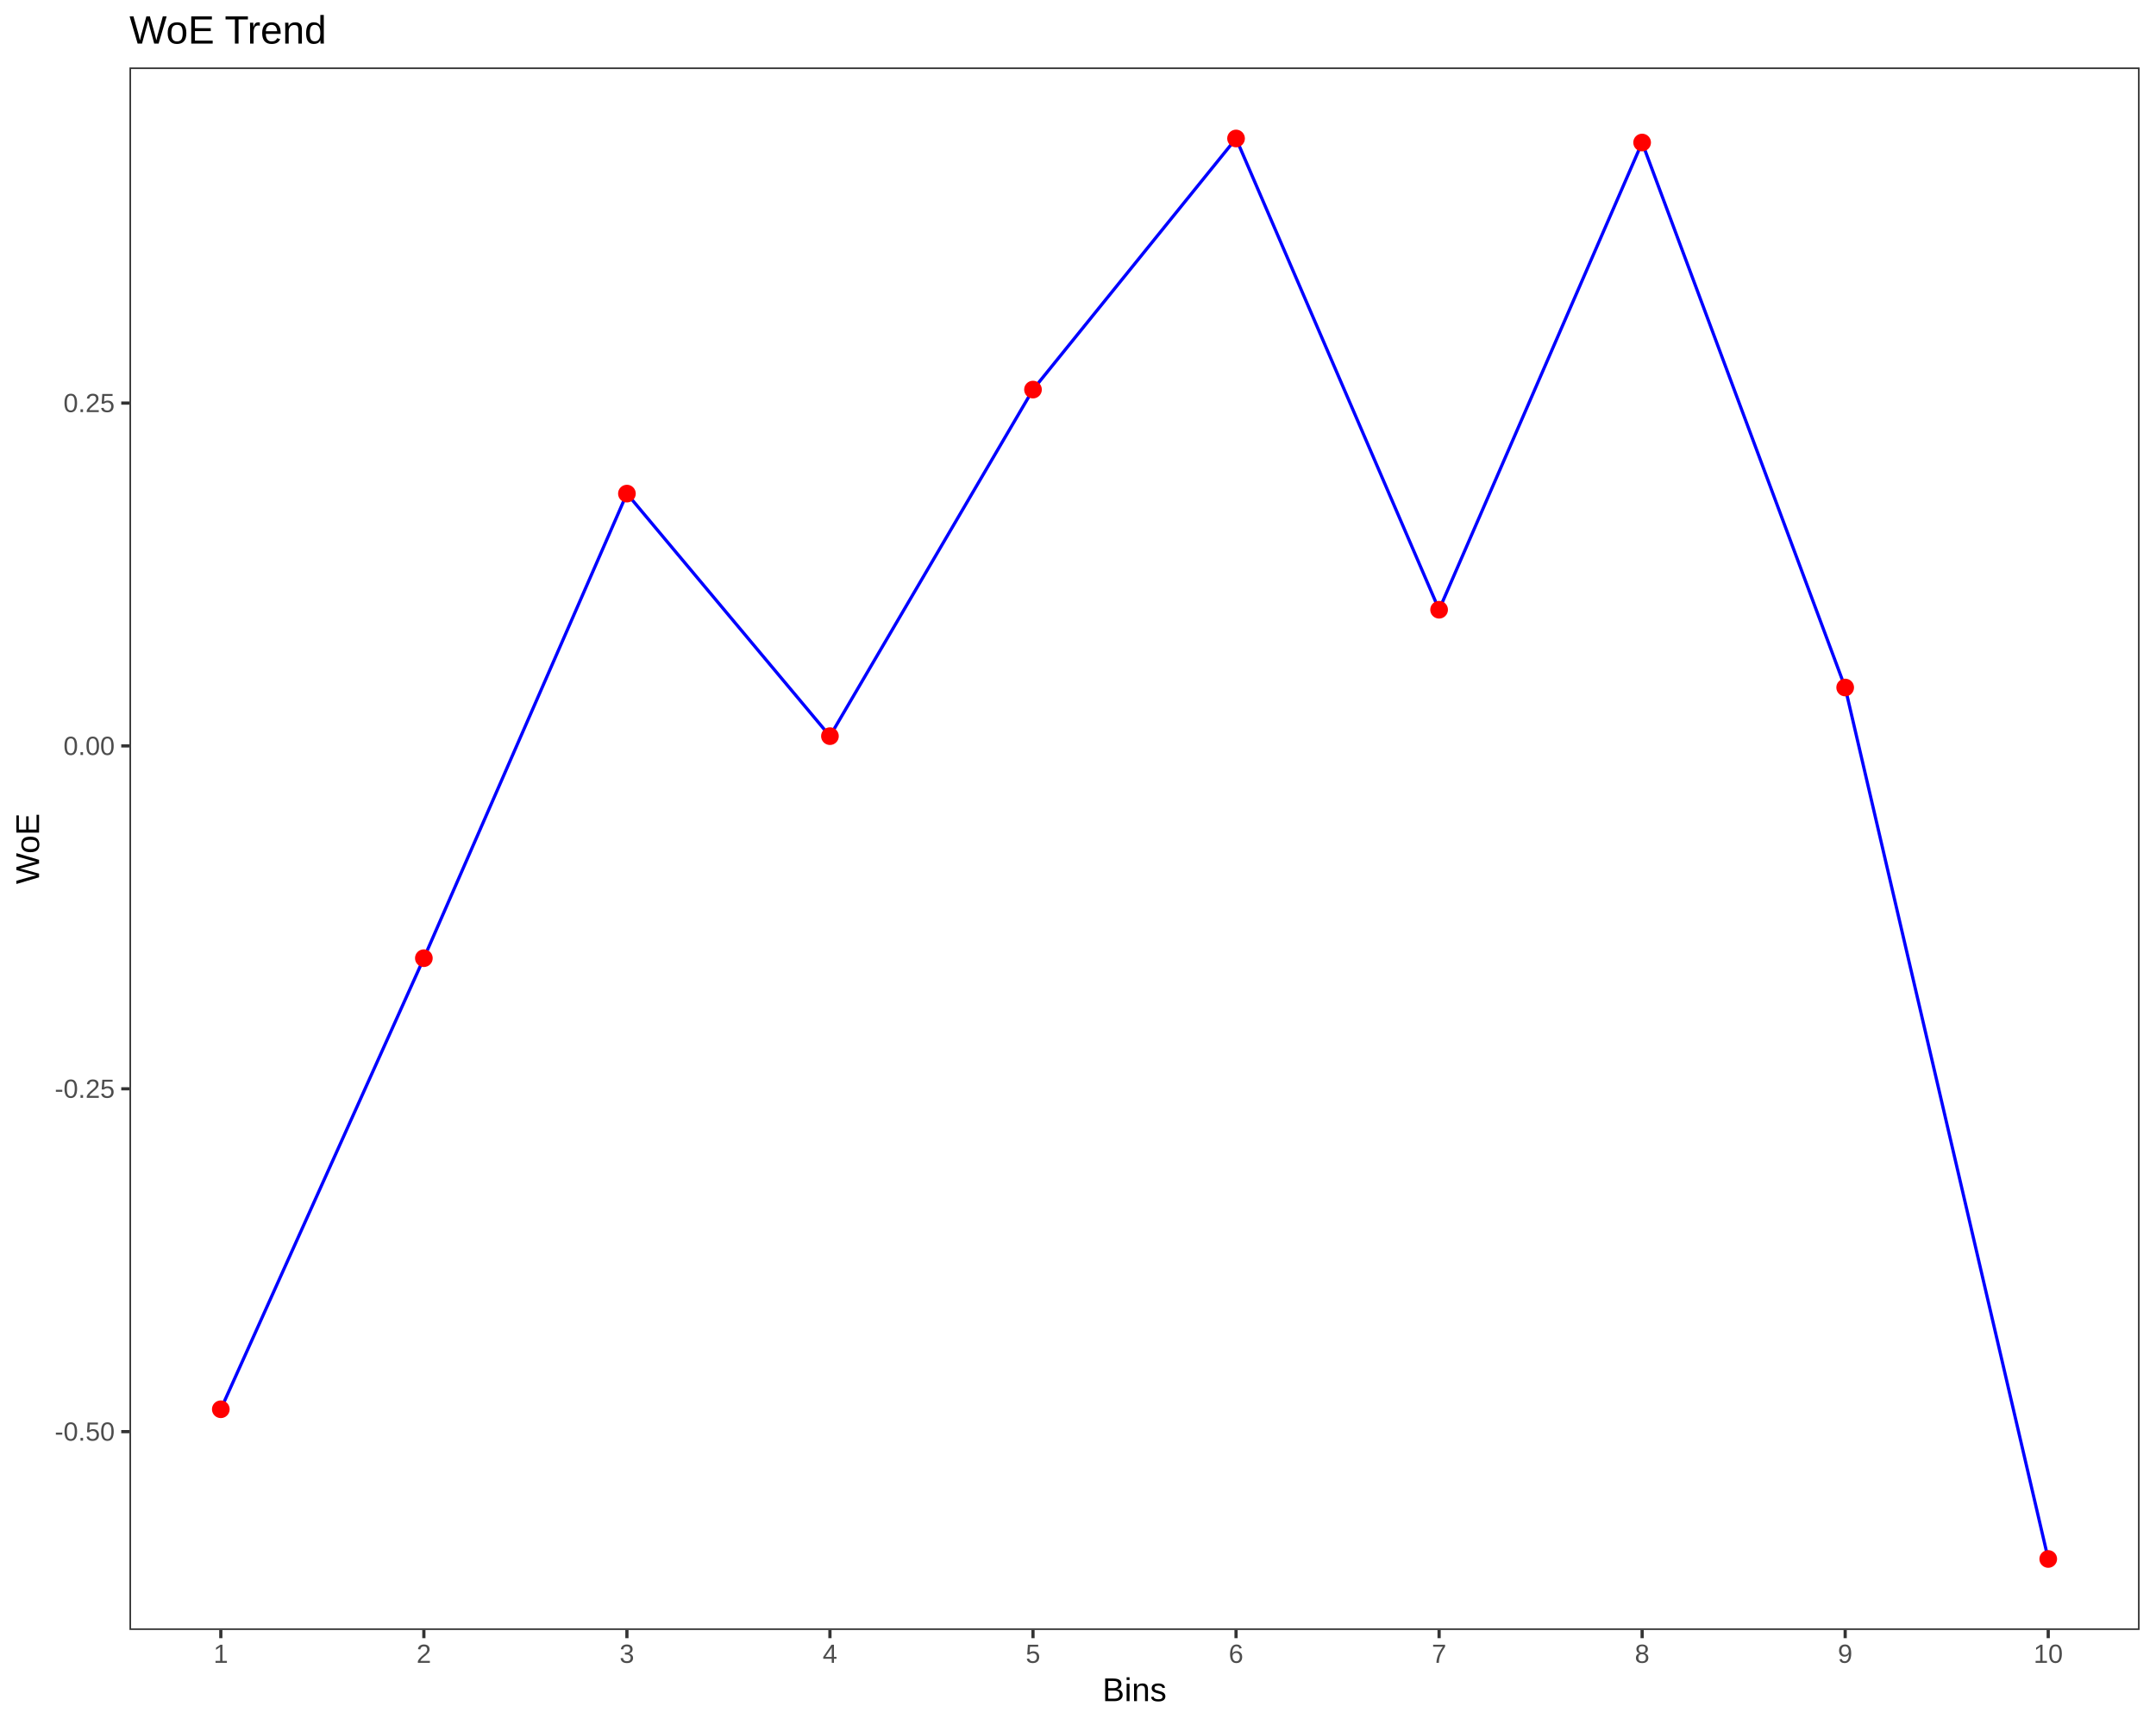
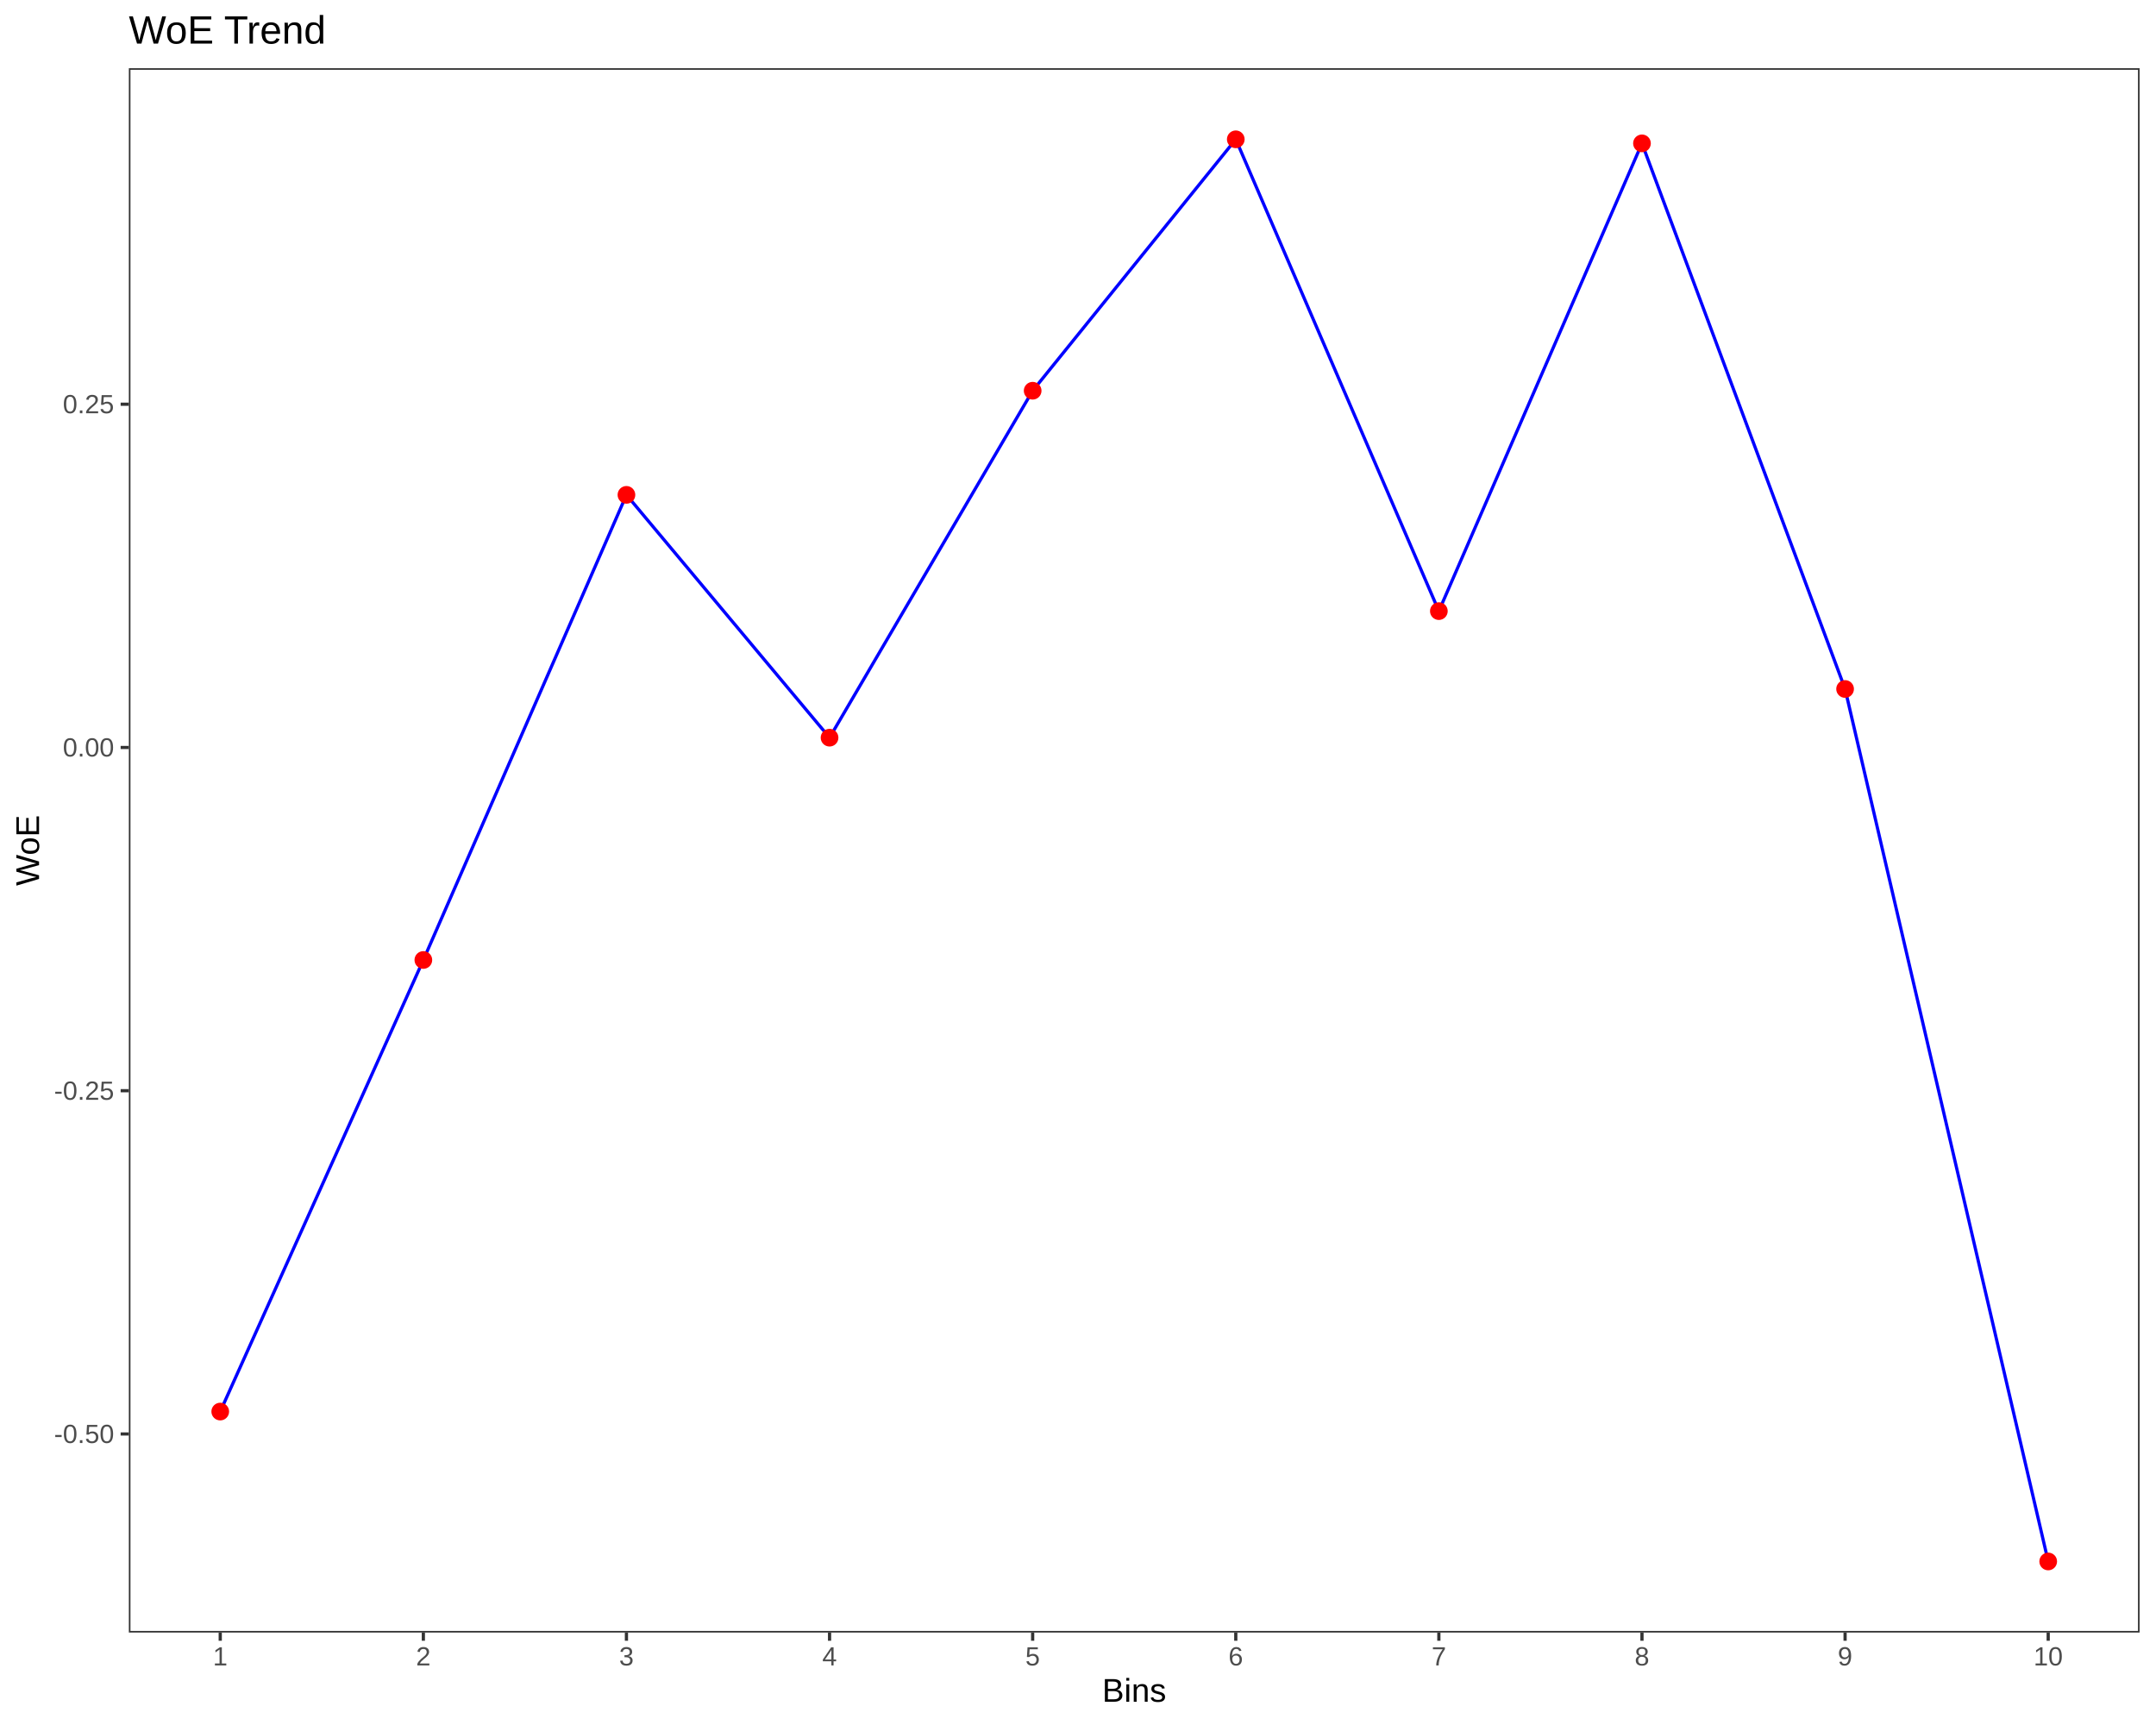
<svg xmlns="http://www.w3.org/2000/svg" viewBox="0 0 720.00 576.00">
  <defs>
    <style type="text/css">
    line, polyline, polygon, path, rect, circle {
      fill: none;
      stroke: #000000;
      stroke-linecap: round;
      stroke-linejoin: round;
      stroke-miterlimit: 10.00;
    }
  </style>
  </defs>
  <rect width="100%" height="100%" style="stroke: none; fill: #FFFFFF;" />
  <rect x="0.00" y="0.00" width="720.00" height="576.00" style="stroke-width: 1.07; stroke: #FFFFFF; fill: #FFFFFF;" />
  <defs>
-     <clipPath id="cpNDMuMjN8NzE0LjUyfDU0NC4yN3wyMi41Mg==">
-       <rect x="43.23" y="22.52" width="671.29" height="521.75" />
+     <clipPath id="cpNDMuMDN8NzE0LjUyfDU0NS4xM3wyMi43Nw==">
+       <rect x="43.03" y="22.77" width="671.49" height="522.36" />
    </clipPath>
  </defs>
-   <rect x="43.23" y="22.52" width="671.29" height="521.75" style="stroke-width: 1.07; stroke: none; fill: #FFFFFF;" clip-path="url(#cpNDMuMjN8NzE0LjUyfDU0NC4yN3wyMi41Mg==)" />
-   <polyline points="73.74,470.57 141.55,319.95 209.36,164.82 277.16,245.81 344.97,130.09 412.78,46.24 480.59,203.60 548.39,47.59 616.20,229.57 684.01,520.56 " style="stroke-width: 1.07; stroke: #0000FF; stroke-linecap: butt;" clip-path="url(#cpNDMuMjN8NzE0LjUyfDU0NC4yN3wyMi41Mg==)" />
-   <circle cx="73.74" cy="470.57" r="1.95pt" style="stroke-width: 0.71; stroke: #FF0000; fill: #FF0000;" clip-path="url(#cpNDMuMjN8NzE0LjUyfDU0NC4yN3wyMi41Mg==)" />
-   <circle cx="141.55" cy="319.95" r="1.95pt" style="stroke-width: 0.71; stroke: #FF0000; fill: #FF0000;" clip-path="url(#cpNDMuMjN8NzE0LjUyfDU0NC4yN3wyMi41Mg==)" />
-   <circle cx="209.36" cy="164.82" r="1.95pt" style="stroke-width: 0.71; stroke: #FF0000; fill: #FF0000;" clip-path="url(#cpNDMuMjN8NzE0LjUyfDU0NC4yN3wyMi41Mg==)" />
-   <circle cx="277.16" cy="245.81" r="1.95pt" style="stroke-width: 0.71; stroke: #FF0000; fill: #FF0000;" clip-path="url(#cpNDMuMjN8NzE0LjUyfDU0NC4yN3wyMi41Mg==)" />
-   <circle cx="344.97" cy="130.09" r="1.95pt" style="stroke-width: 0.71; stroke: #FF0000; fill: #FF0000;" clip-path="url(#cpNDMuMjN8NzE0LjUyfDU0NC4yN3wyMi41Mg==)" />
-   <circle cx="412.78" cy="46.24" r="1.95pt" style="stroke-width: 0.71; stroke: #FF0000; fill: #FF0000;" clip-path="url(#cpNDMuMjN8NzE0LjUyfDU0NC4yN3wyMi41Mg==)" />
-   <circle cx="480.59" cy="203.60" r="1.95pt" style="stroke-width: 0.71; stroke: #FF0000; fill: #FF0000;" clip-path="url(#cpNDMuMjN8NzE0LjUyfDU0NC4yN3wyMi41Mg==)" />
-   <circle cx="548.39" cy="47.59" r="1.95pt" style="stroke-width: 0.71; stroke: #FF0000; fill: #FF0000;" clip-path="url(#cpNDMuMjN8NzE0LjUyfDU0NC4yN3wyMi41Mg==)" />
-   <circle cx="616.20" cy="229.57" r="1.95pt" style="stroke-width: 0.71; stroke: #FF0000; fill: #FF0000;" clip-path="url(#cpNDMuMjN8NzE0LjUyfDU0NC4yN3wyMi41Mg==)" />
-   <circle cx="684.01" cy="520.56" r="1.95pt" style="stroke-width: 0.71; stroke: #FF0000; fill: #FF0000;" clip-path="url(#cpNDMuMjN8NzE0LjUyfDU0NC4yN3wyMi41Mg==)" />
-   <rect x="43.23" y="22.52" width="671.29" height="521.75" style="stroke-width: 1.07; stroke: #333333;" clip-path="url(#cpNDMuMjN8NzE0LjUyfDU0NC4yN3wyMi41Mg==)" />
+   <rect x="43.03" y="22.77" width="671.49" height="522.36" style="stroke-width: 1.07; stroke: none; fill: #FFFFFF;" clip-path="url(#cpNDMuMDN8NzE0LjUyfDU0NS4xM3wyMi43Nw==)" />
+   <polyline points="73.55,471.34 141.38,320.55 209.20,165.24 277.03,246.32 344.86,130.47 412.69,46.52 480.51,204.06 548.34,47.87 616.17,230.06 684.00,521.39 " style="stroke-width: 1.07; stroke: #0000FF; stroke-linecap: butt;" clip-path="url(#cpNDMuMDN8NzE0LjUyfDU0NS4xM3wyMi43Nw==)" />
+   <circle cx="73.55" cy="471.34" r="1.95pt" style="stroke-width: 0.71; stroke: #FF0000; fill: #FF0000;" clip-path="url(#cpNDMuMDN8NzE0LjUyfDU0NS4xM3wyMi43Nw==)" />
+   <circle cx="141.38" cy="320.55" r="1.95pt" style="stroke-width: 0.71; stroke: #FF0000; fill: #FF0000;" clip-path="url(#cpNDMuMDN8NzE0LjUyfDU0NS4xM3wyMi43Nw==)" />
+   <circle cx="209.20" cy="165.24" r="1.95pt" style="stroke-width: 0.71; stroke: #FF0000; fill: #FF0000;" clip-path="url(#cpNDMuMDN8NzE0LjUyfDU0NS4xM3wyMi43Nw==)" />
+   <circle cx="277.03" cy="246.32" r="1.95pt" style="stroke-width: 0.71; stroke: #FF0000; fill: #FF0000;" clip-path="url(#cpNDMuMDN8NzE0LjUyfDU0NS4xM3wyMi43Nw==)" />
+   <circle cx="344.86" cy="130.47" r="1.95pt" style="stroke-width: 0.71; stroke: #FF0000; fill: #FF0000;" clip-path="url(#cpNDMuMDN8NzE0LjUyfDU0NS4xM3wyMi43Nw==)" />
+   <circle cx="412.69" cy="46.52" r="1.95pt" style="stroke-width: 0.71; stroke: #FF0000; fill: #FF0000;" clip-path="url(#cpNDMuMDN8NzE0LjUyfDU0NS4xM3wyMi43Nw==)" />
+   <circle cx="480.51" cy="204.06" r="1.95pt" style="stroke-width: 0.71; stroke: #FF0000; fill: #FF0000;" clip-path="url(#cpNDMuMDN8NzE0LjUyfDU0NS4xM3wyMi43Nw==)" />
+   <circle cx="548.34" cy="47.87" r="1.95pt" style="stroke-width: 0.71; stroke: #FF0000; fill: #FF0000;" clip-path="url(#cpNDMuMDN8NzE0LjUyfDU0NS4xM3wyMi43Nw==)" />
+   <circle cx="616.17" cy="230.06" r="1.95pt" style="stroke-width: 0.71; stroke: #FF0000; fill: #FF0000;" clip-path="url(#cpNDMuMDN8NzE0LjUyfDU0NS4xM3wyMi43Nw==)" />
+   <circle cx="684.00" cy="521.39" r="1.95pt" style="stroke-width: 0.71; stroke: #FF0000; fill: #FF0000;" clip-path="url(#cpNDMuMDN8NzE0LjUyfDU0NS4xM3wyMi43Nw==)" />
+   <rect x="43.03" y="22.77" width="671.49" height="522.36" style="stroke-width: 1.07; stroke: #333333;" clip-path="url(#cpNDMuMDN8NzE0LjUyfDU0NS4xM3wyMi43Nw==)" />
  <defs>
    <clipPath id="cpMC4wMHw3MjAuMDB8NTc2LjAwfDAuMDA=">
      <rect x="0.00" y="0.00" width="720.00" height="576.00" />
    </clipPath>
  </defs>
  <g clip-path="url(#cpMC4wMHw3MjAuMDB8NTc2LjAwfDAuMDA=)">
-     <text x="18.27" y="481.06" style="font-size: 8.80px; fill: #4D4D4D; font-family: Liberation Sans;" textLength="20.03px" lengthAdjust="spacingAndGlyphs">-0.50</text>
+     <text x="18.06" y="481.84" style="font-size: 8.80px; fill: #4D4D4D; font-family: Liberation Sans;" textLength="20.03px" lengthAdjust="spacingAndGlyphs">-0.50</text>
  </g>
  <g clip-path="url(#cpMC4wMHw3MjAuMDB8NTc2LjAwfDAuMDA=)">
-     <text x="18.27" y="366.58" style="font-size: 8.80px; fill: #4D4D4D; font-family: Liberation Sans;" textLength="20.03px" lengthAdjust="spacingAndGlyphs">-0.25</text>
+     <text x="18.06" y="367.23" style="font-size: 8.80px; fill: #4D4D4D; font-family: Liberation Sans;" textLength="20.03px" lengthAdjust="spacingAndGlyphs">-0.25</text>
  </g>
  <g clip-path="url(#cpMC4wMHw3MjAuMDB8NTc2LjAwfDAuMDA=)">
-     <text x="21.19" y="252.10" style="font-size: 8.80px; fill: #4D4D4D; font-family: Liberation Sans;" textLength="17.11px" lengthAdjust="spacingAndGlyphs">0.00</text>
+     <text x="20.98" y="252.61" style="font-size: 8.80px; fill: #4D4D4D; font-family: Liberation Sans;" textLength="17.11px" lengthAdjust="spacingAndGlyphs">0.00</text>
  </g>
  <g clip-path="url(#cpMC4wMHw3MjAuMDB8NTc2LjAwfDAuMDA=)">
-     <text x="21.19" y="137.61" style="font-size: 8.80px; fill: #4D4D4D; font-family: Liberation Sans;" textLength="17.11px" lengthAdjust="spacingAndGlyphs">0.25</text>
+     <text x="20.98" y="137.99" style="font-size: 8.80px; fill: #4D4D4D; font-family: Liberation Sans;" textLength="17.11px" lengthAdjust="spacingAndGlyphs">0.25</text>
  </g>
-   <polyline points="40.49,478.04 43.23,478.04 " style="stroke-width: 1.07; stroke: #333333; stroke-linecap: butt;" clip-path="url(#cpMC4wMHw3MjAuMDB8NTc2LjAwfDAuMDA=)" />
-   <polyline points="40.49,363.56 43.23,363.56 " style="stroke-width: 1.07; stroke: #333333; stroke-linecap: butt;" clip-path="url(#cpMC4wMHw3MjAuMDB8NTc2LjAwfDAuMDA=)" />
-   <polyline points="40.49,249.07 43.23,249.07 " style="stroke-width: 1.07; stroke: #333333; stroke-linecap: butt;" clip-path="url(#cpMC4wMHw3MjAuMDB8NTc2LjAwfDAuMDA=)" />
-   <polyline points="40.49,134.59 43.23,134.59 " style="stroke-width: 1.07; stroke: #333333; stroke-linecap: butt;" clip-path="url(#cpMC4wMHw3MjAuMDB8NTc2LjAwfDAuMDA=)" />
-   <polyline points="73.74,547.01 73.74,544.27 " style="stroke-width: 1.07; stroke: #333333; stroke-linecap: butt;" clip-path="url(#cpMC4wMHw3MjAuMDB8NTc2LjAwfDAuMDA=)" />
-   <polyline points="141.55,547.01 141.55,544.27 " style="stroke-width: 1.07; stroke: #333333; stroke-linecap: butt;" clip-path="url(#cpMC4wMHw3MjAuMDB8NTc2LjAwfDAuMDA=)" />
-   <polyline points="209.36,547.01 209.36,544.27 " style="stroke-width: 1.07; stroke: #333333; stroke-linecap: butt;" clip-path="url(#cpMC4wMHw3MjAuMDB8NTc2LjAwfDAuMDA=)" />
-   <polyline points="277.16,547.01 277.16,544.27 " style="stroke-width: 1.07; stroke: #333333; stroke-linecap: butt;" clip-path="url(#cpMC4wMHw3MjAuMDB8NTc2LjAwfDAuMDA=)" />
-   <polyline points="344.97,547.01 344.97,544.27 " style="stroke-width: 1.07; stroke: #333333; stroke-linecap: butt;" clip-path="url(#cpMC4wMHw3MjAuMDB8NTc2LjAwfDAuMDA=)" />
-   <polyline points="412.78,547.01 412.78,544.27 " style="stroke-width: 1.07; stroke: #333333; stroke-linecap: butt;" clip-path="url(#cpMC4wMHw3MjAuMDB8NTc2LjAwfDAuMDA=)" />
-   <polyline points="480.59,547.01 480.59,544.27 " style="stroke-width: 1.07; stroke: #333333; stroke-linecap: butt;" clip-path="url(#cpMC4wMHw3MjAuMDB8NTc2LjAwfDAuMDA=)" />
-   <polyline points="548.39,547.01 548.39,544.27 " style="stroke-width: 1.07; stroke: #333333; stroke-linecap: butt;" clip-path="url(#cpMC4wMHw3MjAuMDB8NTc2LjAwfDAuMDA=)" />
-   <polyline points="616.20,547.01 616.20,544.27 " style="stroke-width: 1.07; stroke: #333333; stroke-linecap: butt;" clip-path="url(#cpMC4wMHw3MjAuMDB8NTc2LjAwfDAuMDA=)" />
-   <polyline points="684.01,547.01 684.01,544.27 " style="stroke-width: 1.07; stroke: #333333; stroke-linecap: butt;" clip-path="url(#cpMC4wMHw3MjAuMDB8NTc2LjAwfDAuMDA=)" />
+   <polyline points="40.29,478.82 43.03,478.82 " style="stroke-width: 1.07; stroke: #333333; stroke-linecap: butt;" clip-path="url(#cpMC4wMHw3MjAuMDB8NTc2LjAwfDAuMDA=)" />
+   <polyline points="40.29,364.20 43.03,364.20 " style="stroke-width: 1.07; stroke: #333333; stroke-linecap: butt;" clip-path="url(#cpMC4wMHw3MjAuMDB8NTc2LjAwfDAuMDA=)" />
+   <polyline points="40.29,249.59 43.03,249.59 " style="stroke-width: 1.07; stroke: #333333; stroke-linecap: butt;" clip-path="url(#cpMC4wMHw3MjAuMDB8NTc2LjAwfDAuMDA=)" />
+   <polyline points="40.29,134.97 43.03,134.97 " style="stroke-width: 1.07; stroke: #333333; stroke-linecap: butt;" clip-path="url(#cpMC4wMHw3MjAuMDB8NTc2LjAwfDAuMDA=)" />
+   <polyline points="73.55,547.87 73.55,545.13 " style="stroke-width: 1.07; stroke: #333333; stroke-linecap: butt;" clip-path="url(#cpMC4wMHw3MjAuMDB8NTc2LjAwfDAuMDA=)" />
+   <polyline points="141.38,547.87 141.38,545.13 " style="stroke-width: 1.07; stroke: #333333; stroke-linecap: butt;" clip-path="url(#cpMC4wMHw3MjAuMDB8NTc2LjAwfDAuMDA=)" />
+   <polyline points="209.20,547.87 209.20,545.13 " style="stroke-width: 1.07; stroke: #333333; stroke-linecap: butt;" clip-path="url(#cpMC4wMHw3MjAuMDB8NTc2LjAwfDAuMDA=)" />
+   <polyline points="277.03,547.87 277.03,545.13 " style="stroke-width: 1.07; stroke: #333333; stroke-linecap: butt;" clip-path="url(#cpMC4wMHw3MjAuMDB8NTc2LjAwfDAuMDA=)" />
+   <polyline points="344.86,547.87 344.86,545.13 " style="stroke-width: 1.07; stroke: #333333; stroke-linecap: butt;" clip-path="url(#cpMC4wMHw3MjAuMDB8NTc2LjAwfDAuMDA=)" />
+   <polyline points="412.69,547.87 412.69,545.13 " style="stroke-width: 1.07; stroke: #333333; stroke-linecap: butt;" clip-path="url(#cpMC4wMHw3MjAuMDB8NTc2LjAwfDAuMDA=)" />
+   <polyline points="480.51,547.87 480.51,545.13 " style="stroke-width: 1.07; stroke: #333333; stroke-linecap: butt;" clip-path="url(#cpMC4wMHw3MjAuMDB8NTc2LjAwfDAuMDA=)" />
+   <polyline points="548.34,547.87 548.34,545.13 " style="stroke-width: 1.07; stroke: #333333; stroke-linecap: butt;" clip-path="url(#cpMC4wMHw3MjAuMDB8NTc2LjAwfDAuMDA=)" />
+   <polyline points="616.17,547.87 616.17,545.13 " style="stroke-width: 1.07; stroke: #333333; stroke-linecap: butt;" clip-path="url(#cpMC4wMHw3MjAuMDB8NTc2LjAwfDAuMDA=)" />
+   <polyline points="684.00,547.87 684.00,545.13 " style="stroke-width: 1.07; stroke: #333333; stroke-linecap: butt;" clip-path="url(#cpMC4wMHw3MjAuMDB8NTc2LjAwfDAuMDA=)" />
  <g clip-path="url(#cpMC4wMHw3MjAuMDB8NTc2LjAwfDAuMDA=)">
-     <text x="71.30" y="555.25" style="font-size: 8.80px; fill: #4D4D4D; font-family: Liberation Sans;" textLength="4.89px" lengthAdjust="spacingAndGlyphs">1</text>
+     <text x="71.10" y="556.11" style="font-size: 8.80px; fill: #4D4D4D; font-family: Liberation Sans;" textLength="4.89px" lengthAdjust="spacingAndGlyphs">1</text>
  </g>
  <g clip-path="url(#cpMC4wMHw3MjAuMDB8NTc2LjAwfDAuMDA=)">
-     <text x="139.10" y="555.25" style="font-size: 8.80px; fill: #4D4D4D; font-family: Liberation Sans;" textLength="4.89px" lengthAdjust="spacingAndGlyphs">2</text>
+     <text x="138.93" y="556.11" style="font-size: 8.80px; fill: #4D4D4D; font-family: Liberation Sans;" textLength="4.89px" lengthAdjust="spacingAndGlyphs">2</text>
  </g>
  <g clip-path="url(#cpMC4wMHw3MjAuMDB8NTc2LjAwfDAuMDA=)">
-     <text x="206.91" y="555.25" style="font-size: 8.80px; fill: #4D4D4D; font-family: Liberation Sans;" textLength="4.89px" lengthAdjust="spacingAndGlyphs">3</text>
+     <text x="206.76" y="556.11" style="font-size: 8.80px; fill: #4D4D4D; font-family: Liberation Sans;" textLength="4.89px" lengthAdjust="spacingAndGlyphs">3</text>
  </g>
  <g clip-path="url(#cpMC4wMHw3MjAuMDB8NTc2LjAwfDAuMDA=)">
-     <text x="274.72" y="555.25" style="font-size: 8.80px; fill: #4D4D4D; font-family: Liberation Sans;" textLength="4.89px" lengthAdjust="spacingAndGlyphs">4</text>
+     <text x="274.59" y="556.11" style="font-size: 8.80px; fill: #4D4D4D; font-family: Liberation Sans;" textLength="4.89px" lengthAdjust="spacingAndGlyphs">4</text>
  </g>
  <g clip-path="url(#cpMC4wMHw3MjAuMDB8NTc2LjAwfDAuMDA=)">
-     <text x="342.53" y="555.25" style="font-size: 8.80px; fill: #4D4D4D; font-family: Liberation Sans;" textLength="4.89px" lengthAdjust="spacingAndGlyphs">5</text>
+     <text x="342.41" y="556.11" style="font-size: 8.80px; fill: #4D4D4D; font-family: Liberation Sans;" textLength="4.89px" lengthAdjust="spacingAndGlyphs">5</text>
  </g>
  <g clip-path="url(#cpMC4wMHw3MjAuMDB8NTc2LjAwfDAuMDA=)">
-     <text x="410.33" y="555.25" style="font-size: 8.80px; fill: #4D4D4D; font-family: Liberation Sans;" textLength="4.89px" lengthAdjust="spacingAndGlyphs">6</text>
+     <text x="410.24" y="556.11" style="font-size: 8.80px; fill: #4D4D4D; font-family: Liberation Sans;" textLength="4.89px" lengthAdjust="spacingAndGlyphs">6</text>
  </g>
  <g clip-path="url(#cpMC4wMHw3MjAuMDB8NTc2LjAwfDAuMDA=)">
-     <text x="478.14" y="555.25" style="font-size: 8.80px; fill: #4D4D4D; font-family: Liberation Sans;" textLength="4.89px" lengthAdjust="spacingAndGlyphs">7</text>
+     <text x="478.07" y="556.11" style="font-size: 8.80px; fill: #4D4D4D; font-family: Liberation Sans;" textLength="4.89px" lengthAdjust="spacingAndGlyphs">7</text>
  </g>
  <g clip-path="url(#cpMC4wMHw3MjAuMDB8NTc2LjAwfDAuMDA=)">
-     <text x="545.95" y="555.25" style="font-size: 8.80px; fill: #4D4D4D; font-family: Liberation Sans;" textLength="4.89px" lengthAdjust="spacingAndGlyphs">8</text>
+     <text x="545.90" y="556.11" style="font-size: 8.80px; fill: #4D4D4D; font-family: Liberation Sans;" textLength="4.89px" lengthAdjust="spacingAndGlyphs">8</text>
  </g>
  <g clip-path="url(#cpMC4wMHw3MjAuMDB8NTc2LjAwfDAuMDA=)">
-     <text x="613.75" y="555.25" style="font-size: 8.80px; fill: #4D4D4D; font-family: Liberation Sans;" textLength="4.89px" lengthAdjust="spacingAndGlyphs">9</text>
+     <text x="613.72" y="556.11" style="font-size: 8.80px; fill: #4D4D4D; font-family: Liberation Sans;" textLength="4.89px" lengthAdjust="spacingAndGlyphs">9</text>
  </g>
  <g clip-path="url(#cpMC4wMHw3MjAuMDB8NTc2LjAwfDAuMDA=)">
-     <text x="679.12" y="555.25" style="font-size: 8.80px; fill: #4D4D4D; font-family: Liberation Sans;" textLength="9.78px" lengthAdjust="spacingAndGlyphs">10</text>
+     <text x="679.11" y="556.11" style="font-size: 8.80px; fill: #4D4D4D; font-family: Liberation Sans;" textLength="9.78px" lengthAdjust="spacingAndGlyphs">10</text>
  </g>
  <g clip-path="url(#cpMC4wMHw3MjAuMDB8NTc2LjAwfDAuMDA=)">
-     <text x="368.17" y="568.04" style="font-size: 11.00px; font-family: Liberation Sans;" textLength="21.41px" lengthAdjust="spacingAndGlyphs">Bins</text>
+     <text x="368.07" y="568.24" style="font-size: 11.00px; font-family: Liberation Sans;" textLength="21.41px" lengthAdjust="spacingAndGlyphs">Bins</text>
  </g>
  <g clip-path="url(#cpMC4wMHw3MjAuMDB8NTc2LjAwfDAuMDA=)">
-     <text transform="translate(13.04,295.22) rotate(-90)" style="font-size: 11.00px; font-family: Liberation Sans;" textLength="23.64px" lengthAdjust="spacingAndGlyphs">WoE</text>
+     <text transform="translate(13.04,295.77) rotate(-90)" style="font-size: 11.00px; font-family: Liberation Sans;" textLength="23.64px" lengthAdjust="spacingAndGlyphs">WoE</text>
  </g>
  <g clip-path="url(#cpMC4wMHw3MjAuMDB8NTc2LjAwfDAuMDA=)">
-     <text x="43.23" y="14.56" style="font-size: 13.20px; font-family: Liberation Sans;" textLength="65.72px" lengthAdjust="spacingAndGlyphs">WoE Trend</text>
+     <text x="43.03" y="14.56" style="font-size: 13.20px; font-family: Liberation Sans;" textLength="65.72px" lengthAdjust="spacingAndGlyphs">WoE Trend</text>
  </g>
</svg>
